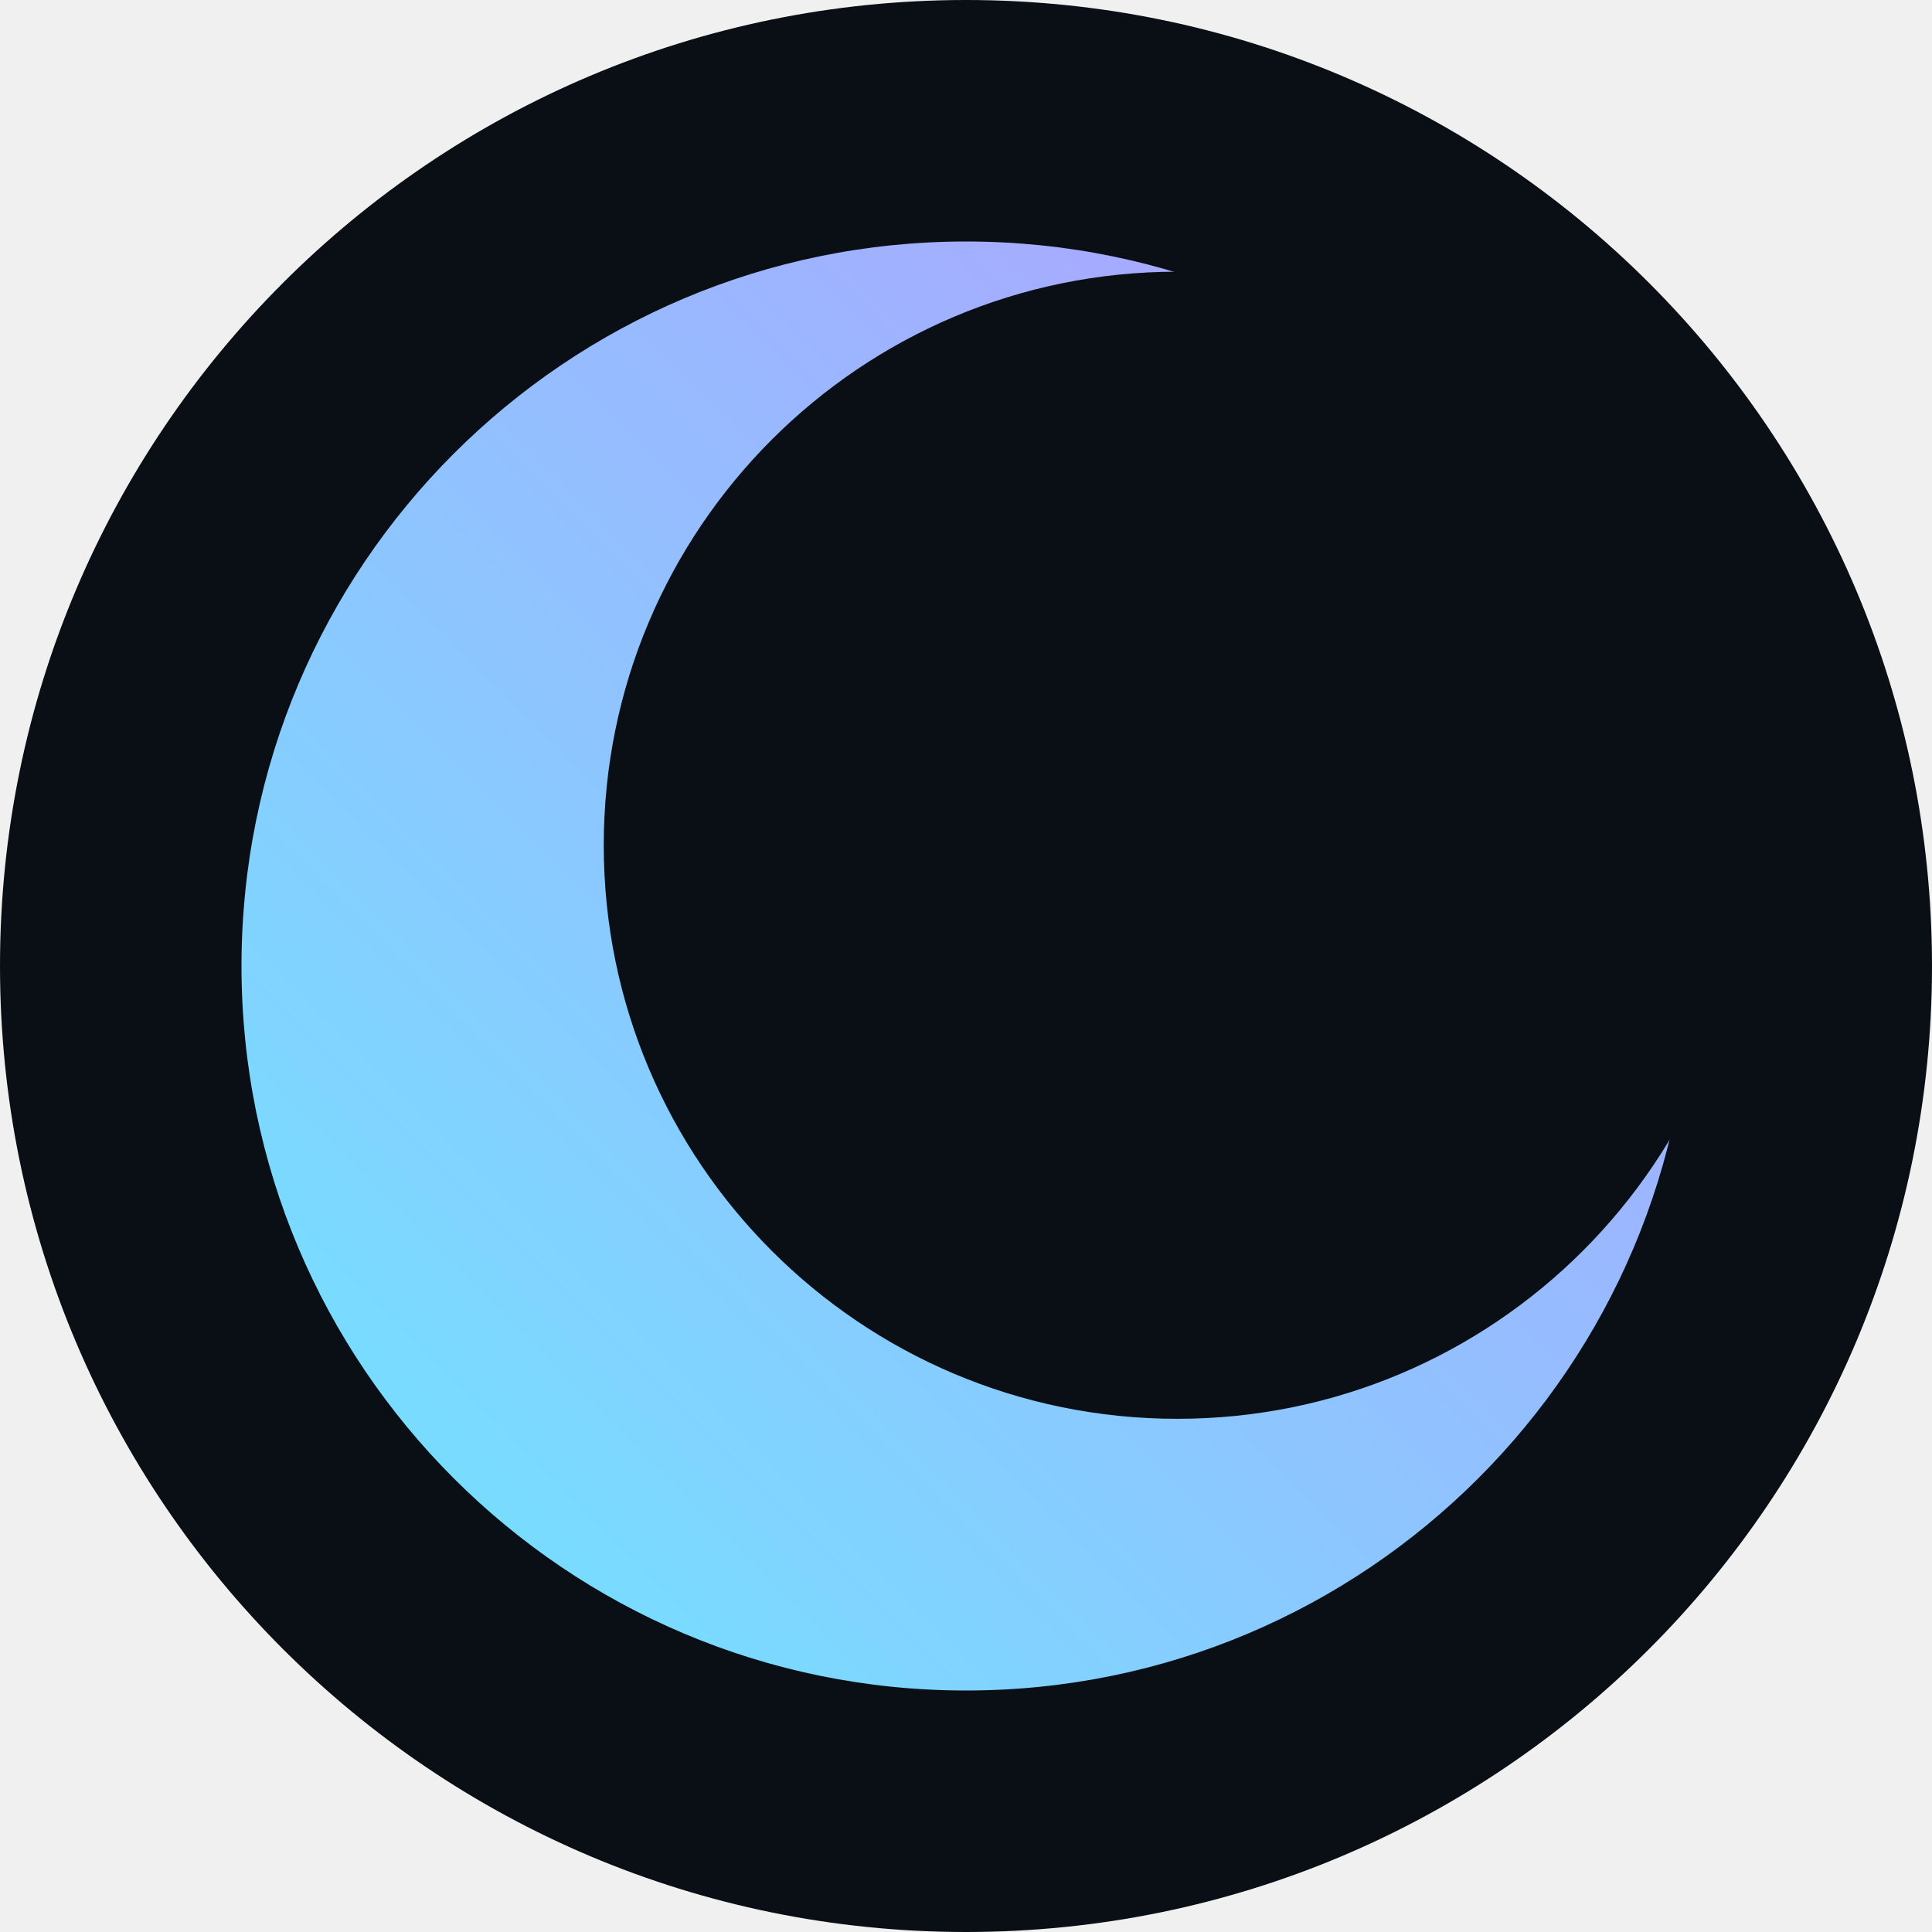
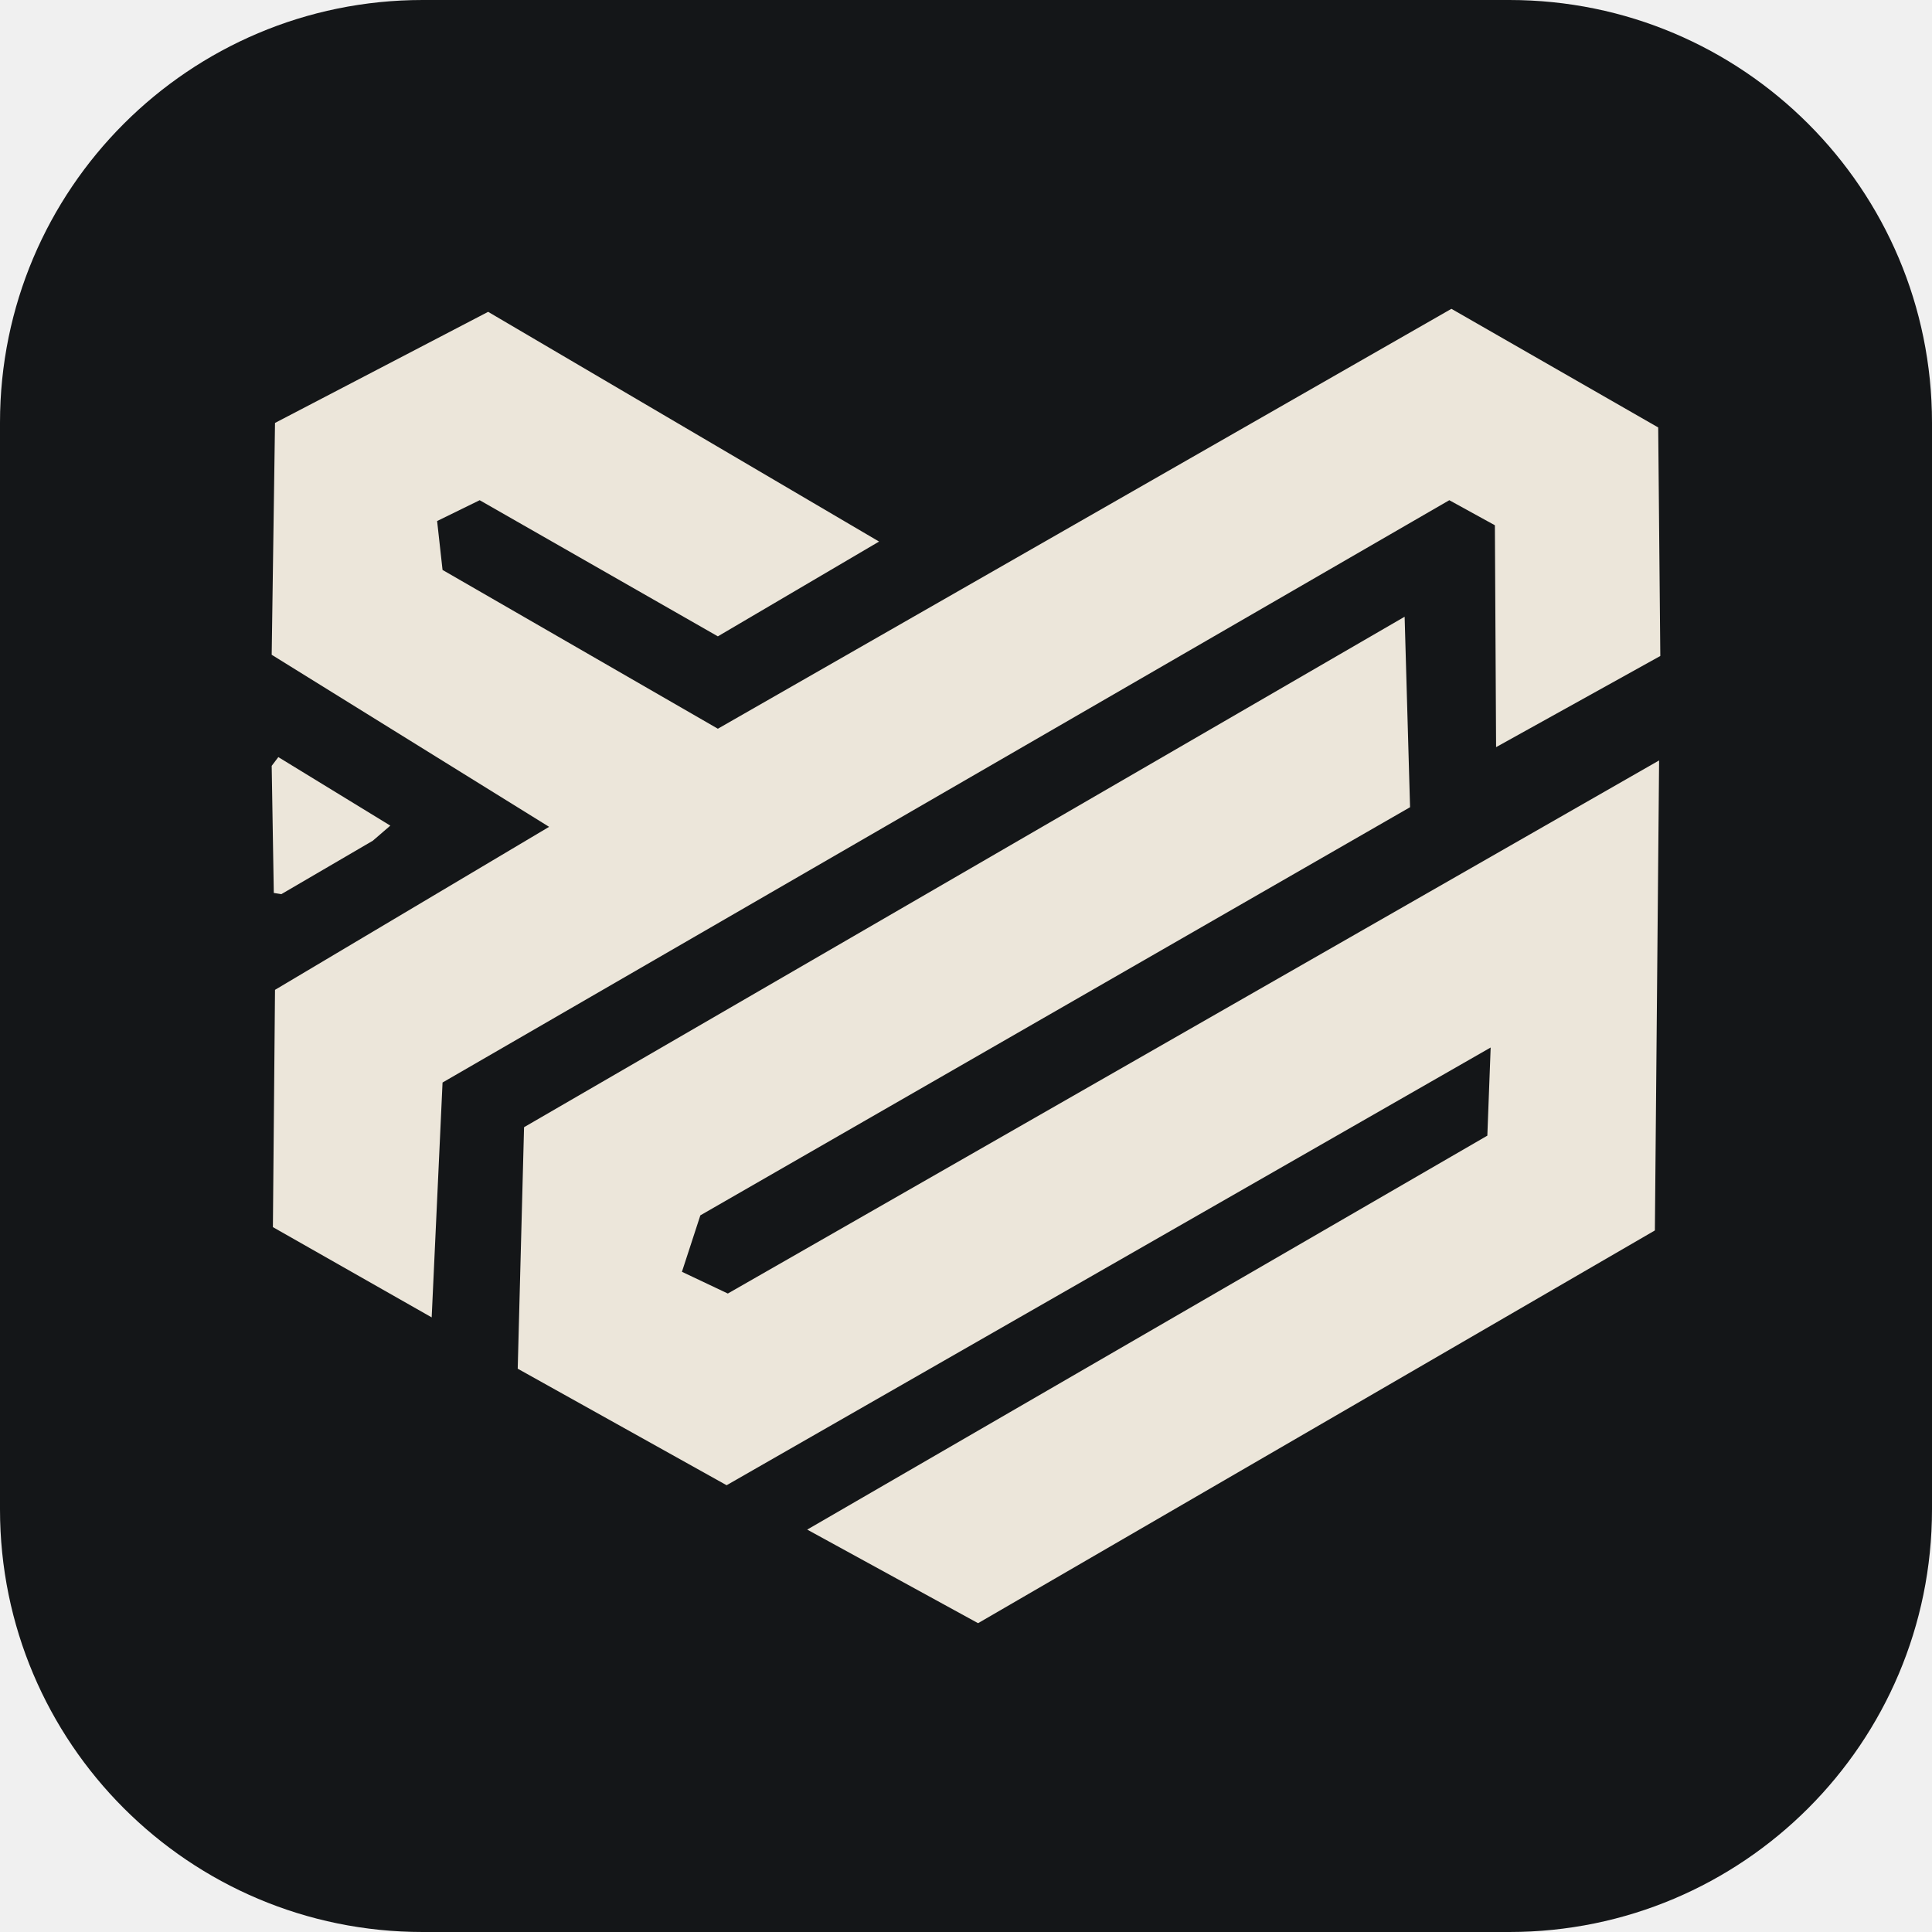
<svg xmlns="http://www.w3.org/2000/svg" viewBox="0 0 64 64">
-   <defs>
-     <linearGradient id="g" x1="8" y1="56" x2="56" y2="8" gradientUnits="userSpaceOnUse">
-       <stop offset="0" stop-color="#6ee7ff" />
-       <stop offset="1" stop-color="#b49cff" />
-     </linearGradient>
-   </defs>
-   <circle cx="32" cy="32" r="32" fill="#0a0f16" />
-   <defs>
-     <mask id="m">
-       <rect width="64" height="64" fill="#fff" />
-       <circle cx="39" cy="28" r="19" fill="#000" />
-     </mask>
-   </defs>
-   <circle cx="32" cy="32" r="24" fill="url(#g)" mask="url(#m)" />
+   <rect width="64" height="64" rx="14" fill="#141618" />
+   <path d="M9.22 25.08 L9.00 25.37 L9.07 29.58 L9.32 29.62 L12.35 27.85 L12.93 27.35 Z M54.96 25.19 L24.11 42.85 L22.59 42.13 L23.20 40.26 L46.71 26.74 L46.53 20.43 L17.36 37.34 L17.15 45.34 L24.07 49.20 L49.38 34.70 L49.27 37.62 L26.74 50.67 L32.40 53.77 L54.82 40.76 Z M9.04 40.65 L14.30 43.64 L14.66 35.86 L48.01 16.57 L49.52 17.40 L49.56 24.75 L55.00 21.73 L54.93 14.16 L48.08 10.23 L23.78 24.14 L14.66 18.88 L14.48 17.26 L15.89 16.57 L23.78 21.08 L29.12 17.94 L16.17 10.33 L9.11 14.01 L9.00 21.69 L18.19 27.39 L9.11 32.79 Z " fill="#ece6da" fill-rule="evenodd" />
</svg>
